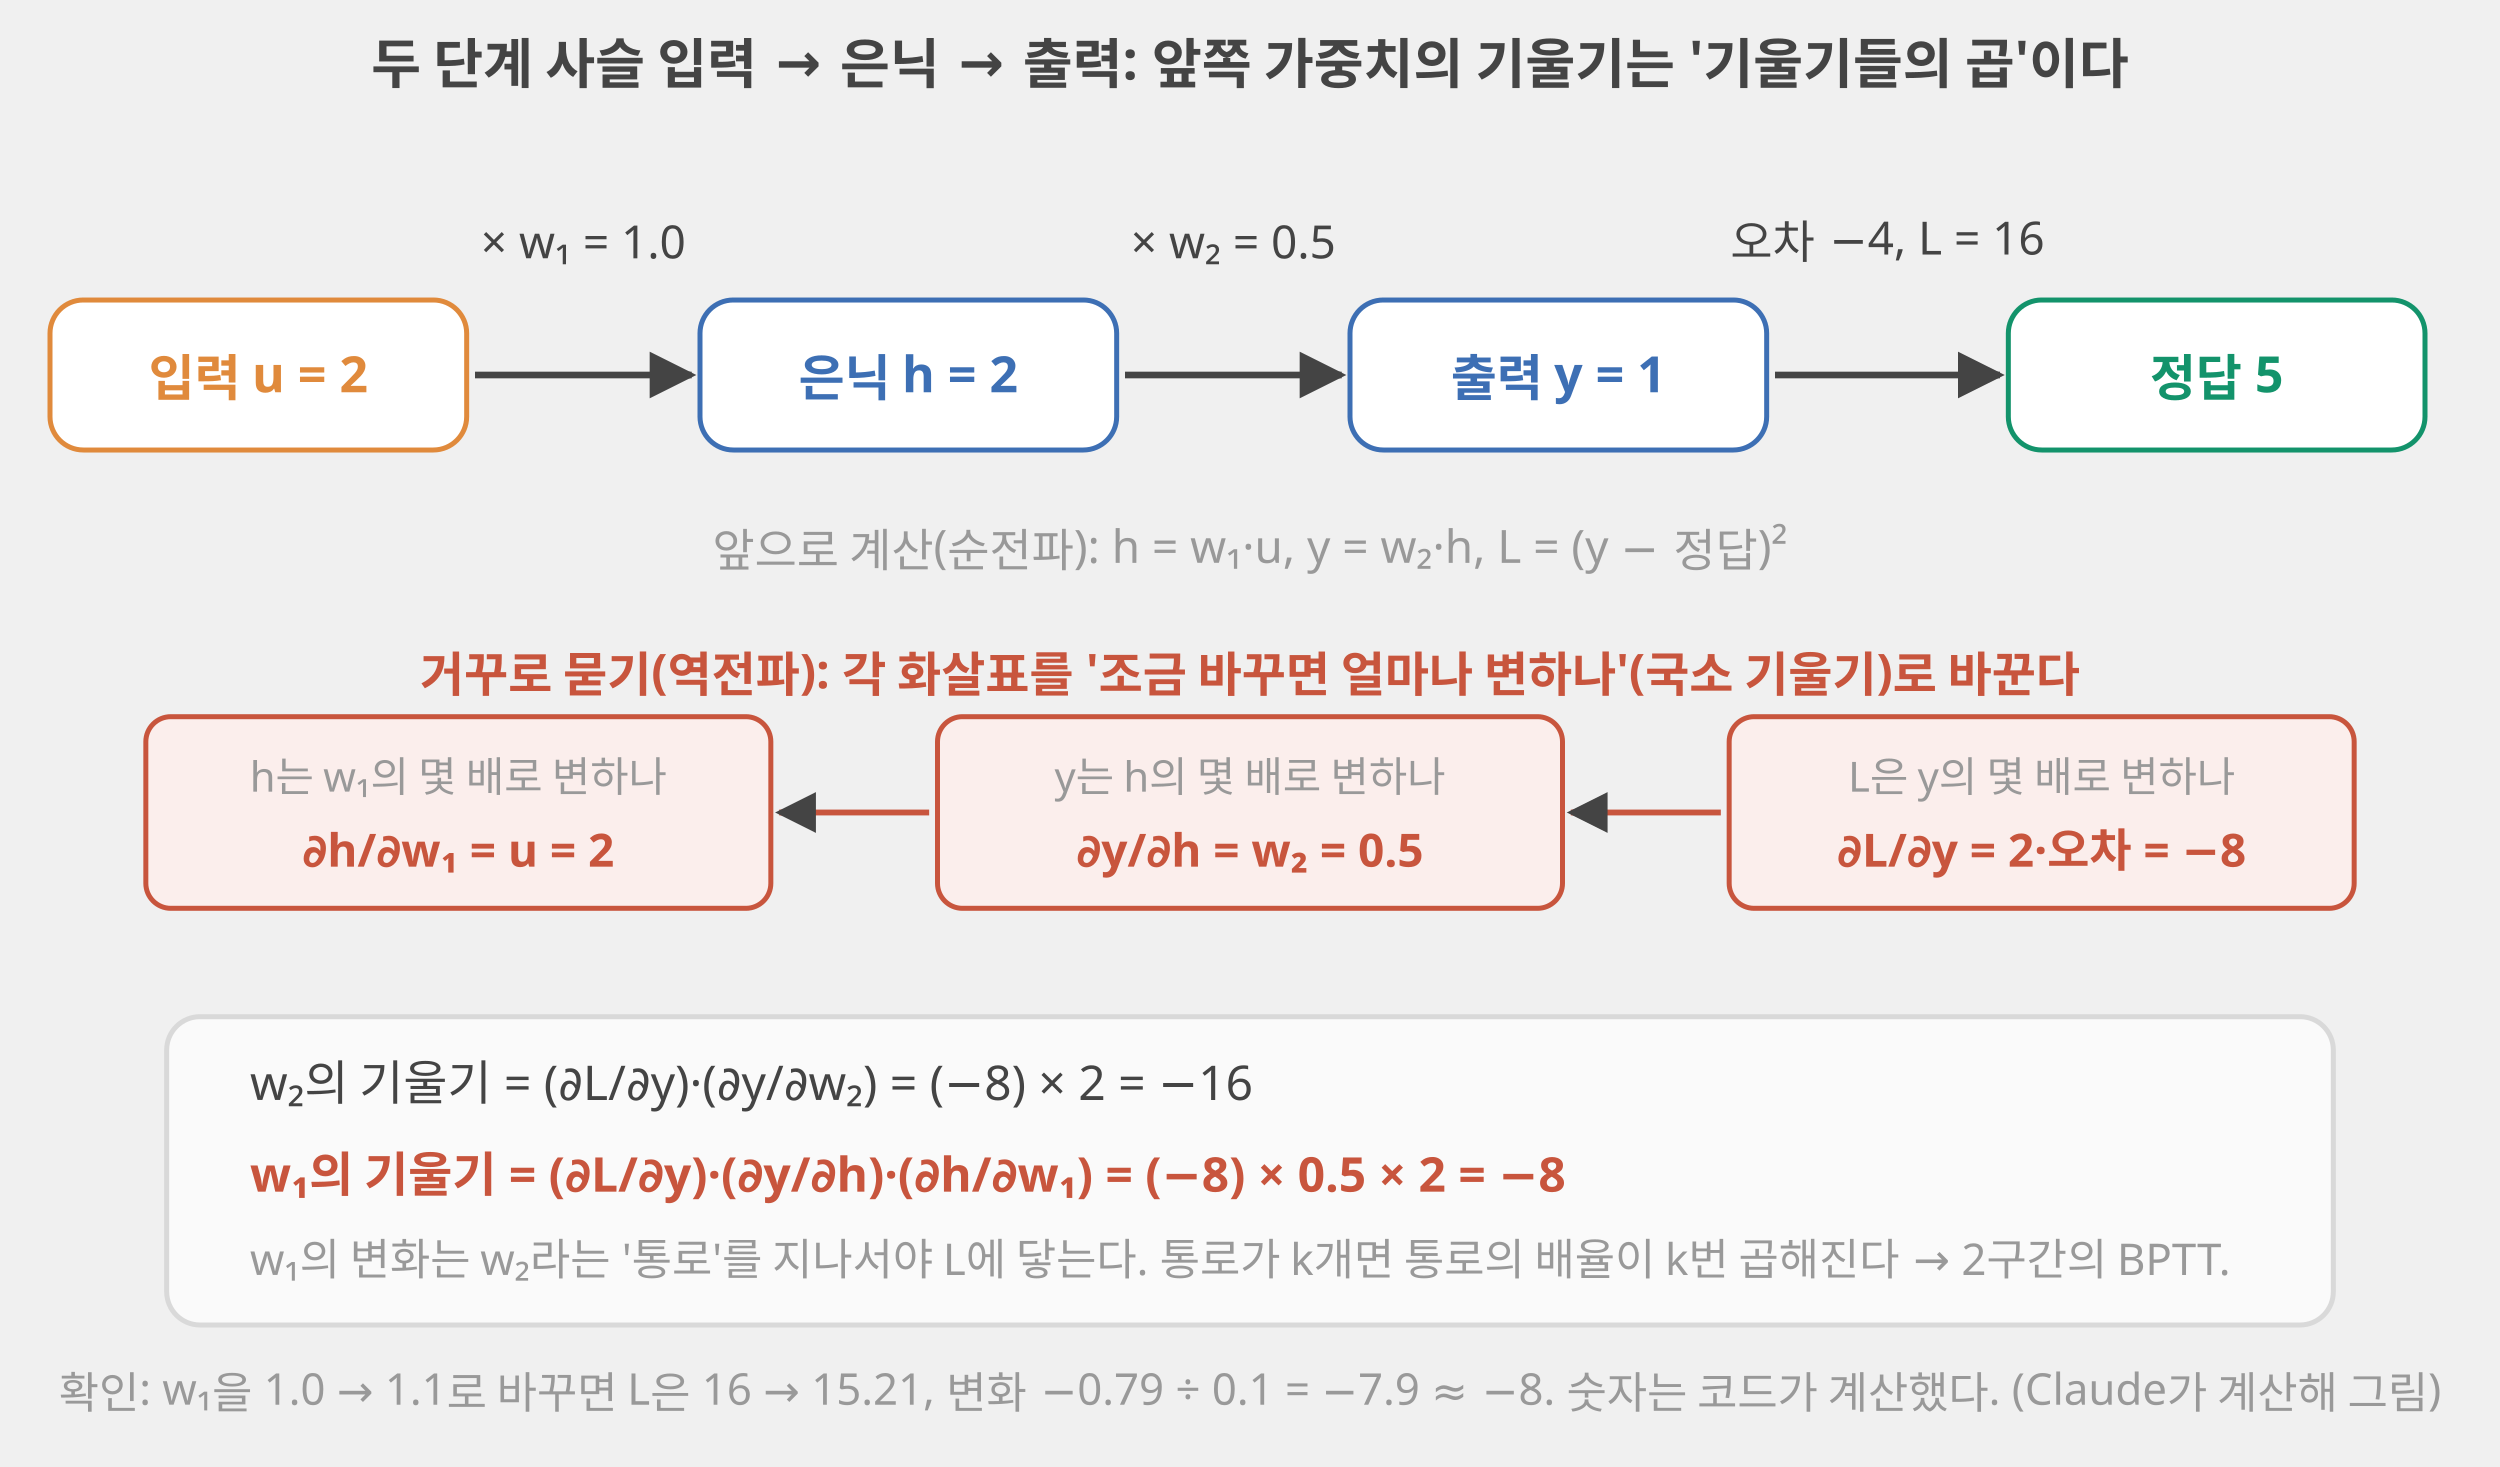
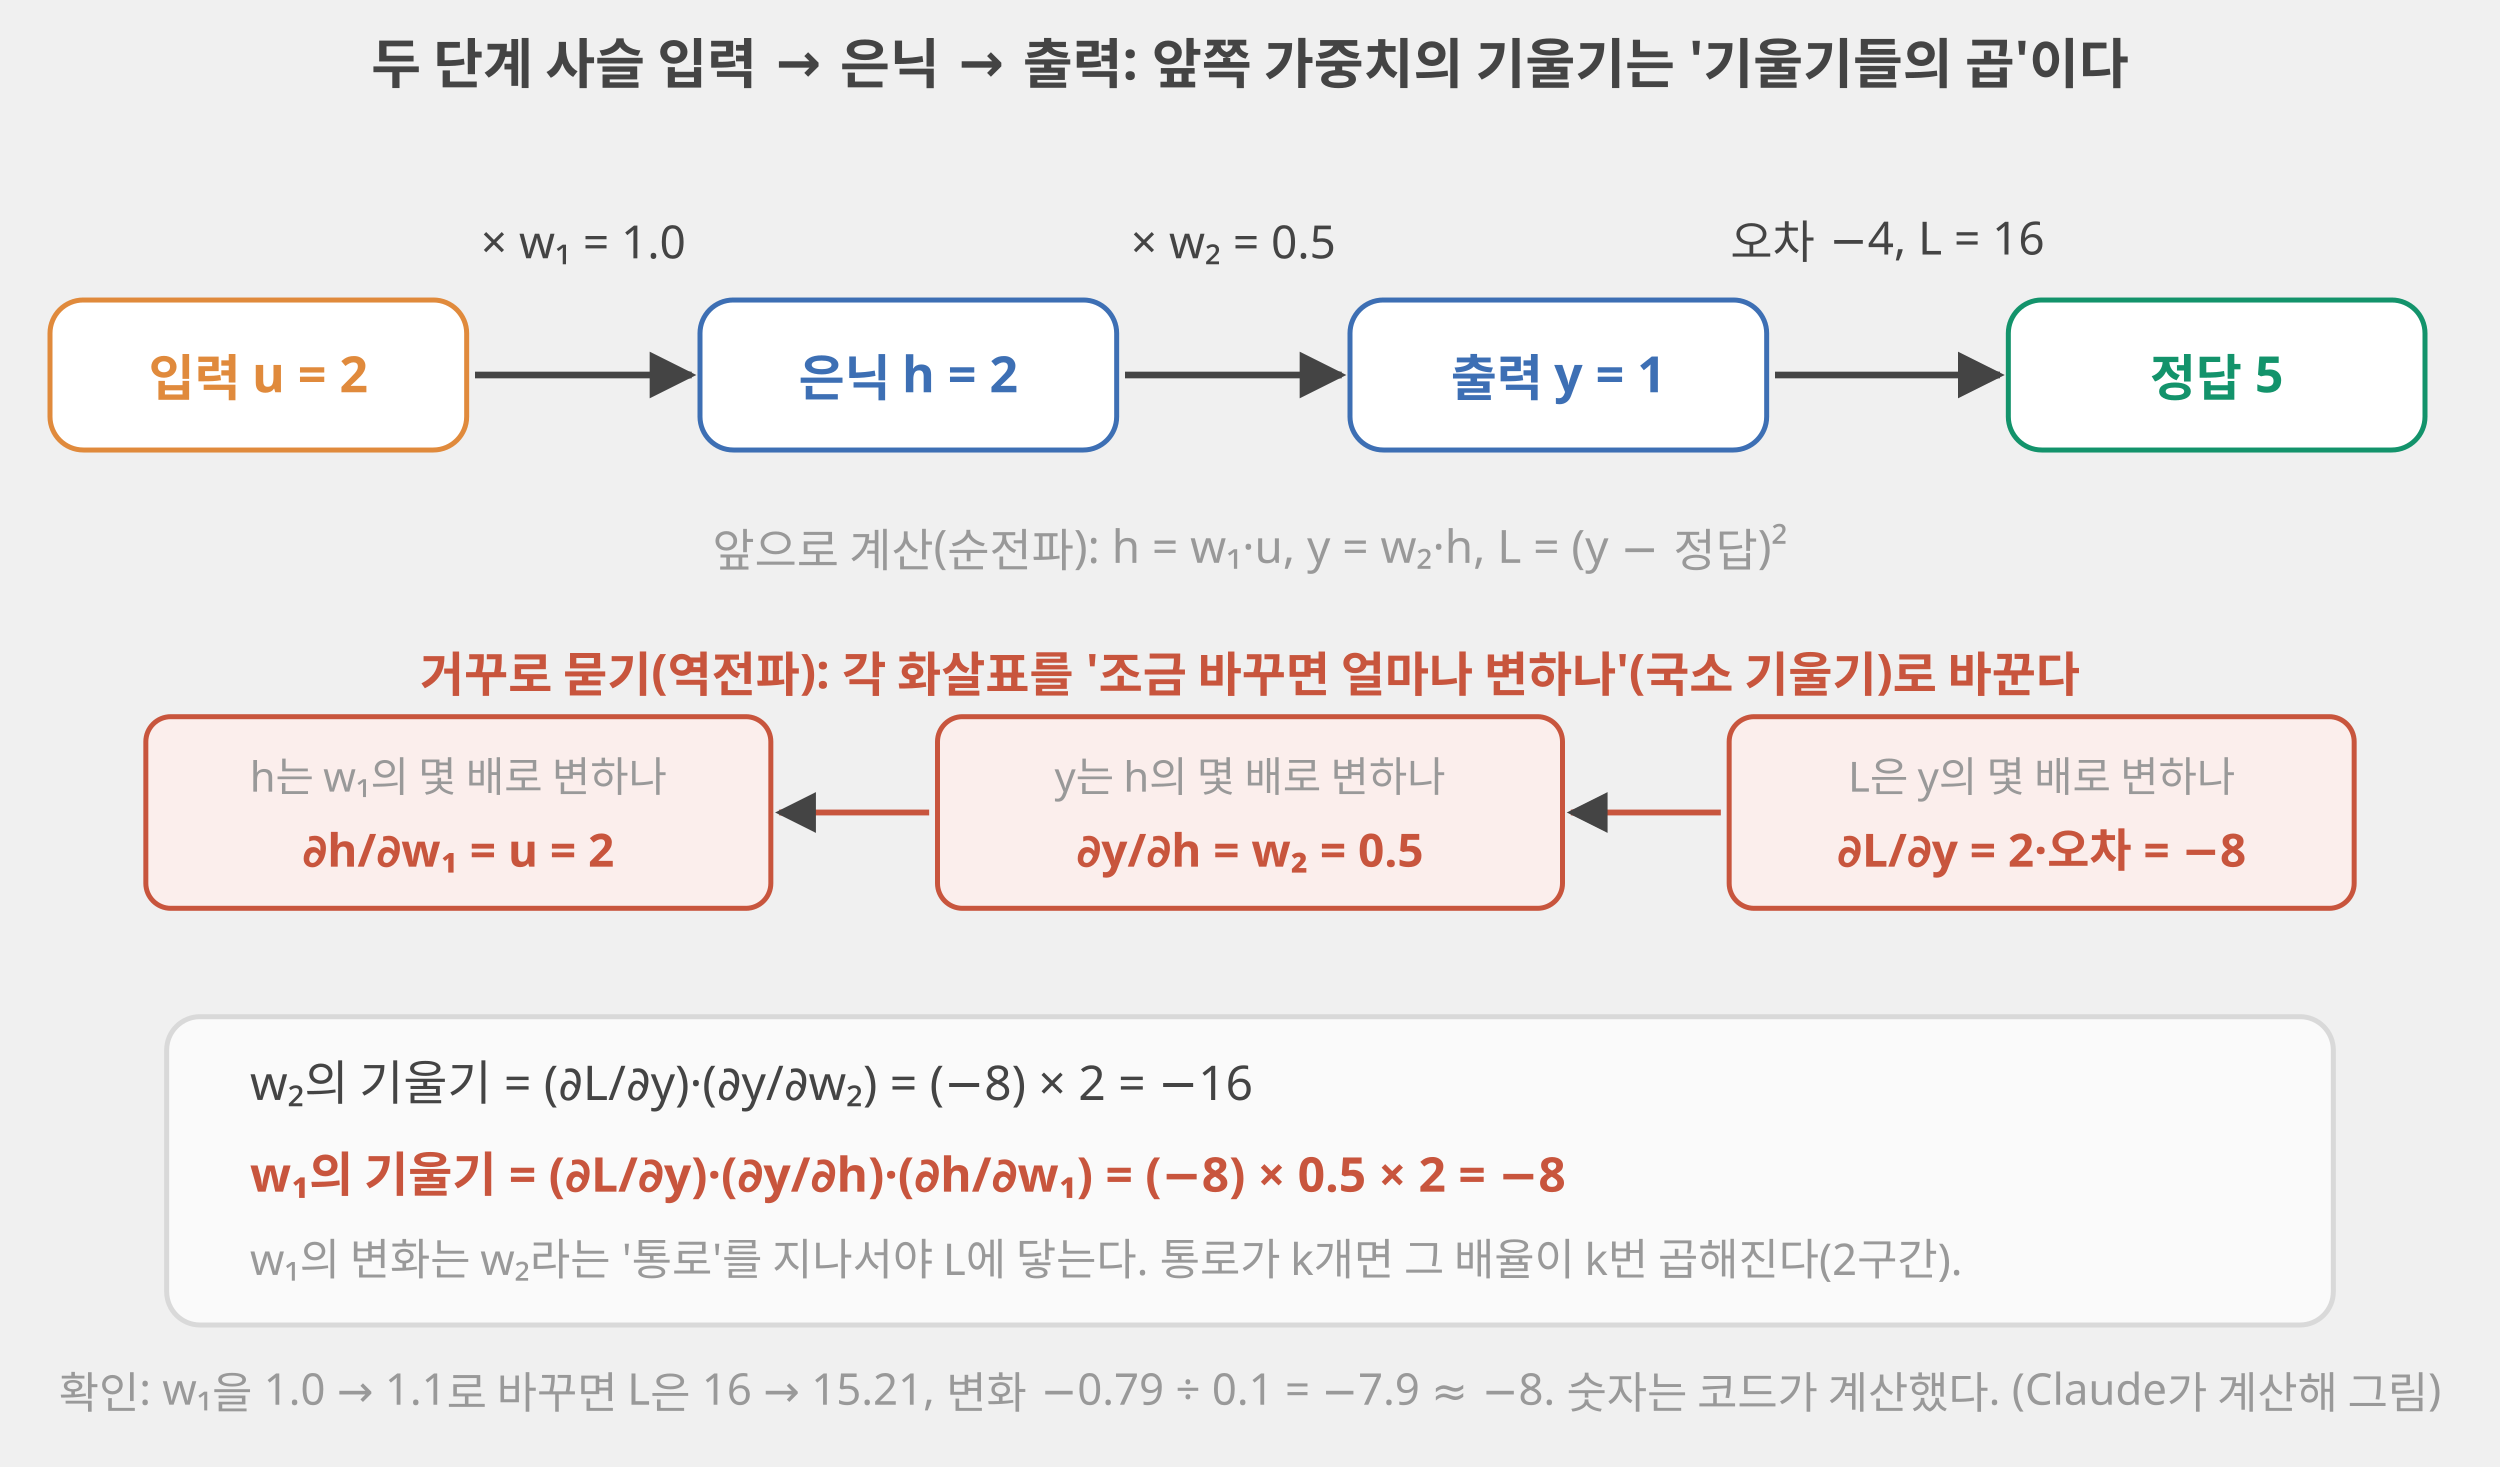
<svg xmlns="http://www.w3.org/2000/svg" viewBox="0 0 600 352" width="100%" font-family="Noto Sans KR, Malgun Gothic, sans-serif" font-size="13" fill="#444">
  <defs>
    <marker id="arr" viewBox="0 0 10 10" refX="9" refY="5" markerWidth="7" markerHeight="7" orient="auto-start-reverse">
      <path d="M0,0 L10,5 L0,10 z" fill="#444" />
    </marker>
  </defs>
  <text x="300" y="20" font-size="13" fill="#444" text-anchor="middle" font-weight="bold">두 단계 사슬 입력 → 은닉 → 출력: 앞쪽 가중치의 기울기는 '기울기들의 곱'이다</text>
  <rect x="12" y="72" width="100" height="36" rx="8" fill="#fff" stroke="#e08a3c" stroke-width="1.2" />
  <text x="62" y="95" font-size="12" fill="#e08a3c" text-anchor="middle" font-weight="bold">입력 u = 2</text>
  <rect x="168" y="72" width="100" height="36" rx="8" fill="#fff" stroke="#3d6fb4" stroke-width="1.2" />
  <text x="218" y="95" font-size="12" fill="#3d6fb4" text-anchor="middle" font-weight="bold">은닉 h = 2</text>
  <rect x="324" y="72" width="100" height="36" rx="8" fill="#fff" stroke="#3d6fb4" stroke-width="1.2" />
  <text x="374" y="95" font-size="12" fill="#3d6fb4" text-anchor="middle" font-weight="bold">출력 y = 1</text>
  <rect x="482" y="72" width="100" height="36" rx="8" fill="#fff" stroke="#13936b" stroke-width="1.2" />
  <text x="532" y="95" font-size="12" fill="#13936b" text-anchor="middle" font-weight="bold">정답 5</text>
  <line x1="114" y1="90" x2="166" y2="90" stroke="#444" stroke-width="1.6" marker-end="url(#arr)" />
  <text x="140.0" y="62" font-size="11" fill="#444" text-anchor="middle" font-weight="normal">× w₁ = 1.0</text>
  <line x1="270" y1="90" x2="322" y2="90" stroke="#444" stroke-width="1.6" marker-end="url(#arr)" />
  <text x="296.0" y="62" font-size="11" fill="#444" text-anchor="middle" font-weight="normal">× w₂ = 0.5</text>
  <line x1="426" y1="90" x2="480" y2="90" stroke="#444" stroke-width="1.6" marker-end="url(#arr)" />
  <text x="453.0" y="62" font-size="11" fill="#444" text-anchor="middle" font-weight="normal">오차 −4, L = 16</text>
  <text x="300" y="136" font-size="11" fill="#999" text-anchor="middle" font-weight="normal">앞으로 계산(순전파): h = w₁·u, y = w₂·h, L = (y − 정답)²</text>
  <text x="300" y="166" font-size="11.5" fill="#c8553d" text-anchor="middle" font-weight="bold">거꾸로 묻기(역전파): 각 화살표를 '조금 바꾸면 얼마나 변하나'(국소 기울기)로 바꾼다</text>
  <rect x="35" y="172" width="150" height="46" rx="6" fill="#fbeeec" stroke="#c8553d" stroke-width="1.2" />
  <text x="110" y="190" font-size="10" fill="#999" text-anchor="middle" font-weight="normal">h는 w₁의 몇 배로 변하나</text>
  <text x="110" y="208" font-size="11" fill="#c8553d" text-anchor="middle" font-weight="bold">∂h/∂w₁ = u = 2</text>
  <rect x="225" y="172" width="150" height="46" rx="6" fill="#fbeeec" stroke="#c8553d" stroke-width="1.2" />
  <text x="300" y="190" font-size="10" fill="#999" text-anchor="middle" font-weight="normal">y는 h의 몇 배로 변하나</text>
  <text x="300" y="208" font-size="11" fill="#c8553d" text-anchor="middle" font-weight="bold">∂y/∂h = w₂ = 0.5</text>
  <rect x="415" y="172" width="150" height="46" rx="6" fill="#fbeeec" stroke="#c8553d" stroke-width="1.2" />
  <text x="490" y="190" font-size="10" fill="#999" text-anchor="middle" font-weight="normal">L은 y의 몇 배로 변하나</text>
  <text x="490" y="208" font-size="11" fill="#c8553d" text-anchor="middle" font-weight="bold">∂L/∂y = 2·오차 = −8</text>
  <line x1="223" y1="195" x2="187" y2="195" stroke="#c8553d" stroke-width="1.4" marker-end="url(#arr)" />
  <line x1="413" y1="195" x2="377" y2="195" stroke="#c8553d" stroke-width="1.4" marker-end="url(#arr)" />
  <rect x="40" y="244" width="520" height="74" rx="8" fill="#fafafa" stroke="#d9d9d9" stroke-width="1.2" />
  <text x="60" y="264" font-size="11.5" fill="#444" text-anchor="start" font-weight="normal">w₂의 기울기 = (∂L/∂y)·(∂y/∂w₂) = (−8) × 2 = −16</text>
  <text x="60" y="286" font-size="11.5" fill="#c8553d" text-anchor="start" font-weight="bold">w₁의 기울기 = (∂L/∂y)·(∂y/∂h)·(∂h/∂w₁) = (−8) × 0.5 × 2 = −8</text>
-   <text x="60" y="306" font-size="10.5" fill="#999" text-anchor="start" font-weight="normal">w₁의 변화는 w₂라는 '통로'를 지나서야 L에 닿는다. 통로가 k개면 통로의 배율이 k번 곱해진다 → 2구간의 BPTT.</text>
+   <text x="60" y="306" font-size="10.5" fill="#999" text-anchor="start" font-weight="normal">w₁의 변화는 w₂라는 '통로'를 지나서야 L에 닿는다. 통로가 k개면 그 배율이 k번 곱해진다(2구간).</text>
  <text x="300" y="338" font-size="10.5" fill="#999" text-anchor="middle" font-weight="normal">확인: w₁을 1.0 → 1.1로 바꾸면 L은 16 → 15.21, 변화 −0.79 ÷ 0.1 = −7.9 ≈ −8. 숫자는 코드가 계산했다. (Claude가 계산해 그림)</text>
</svg>
